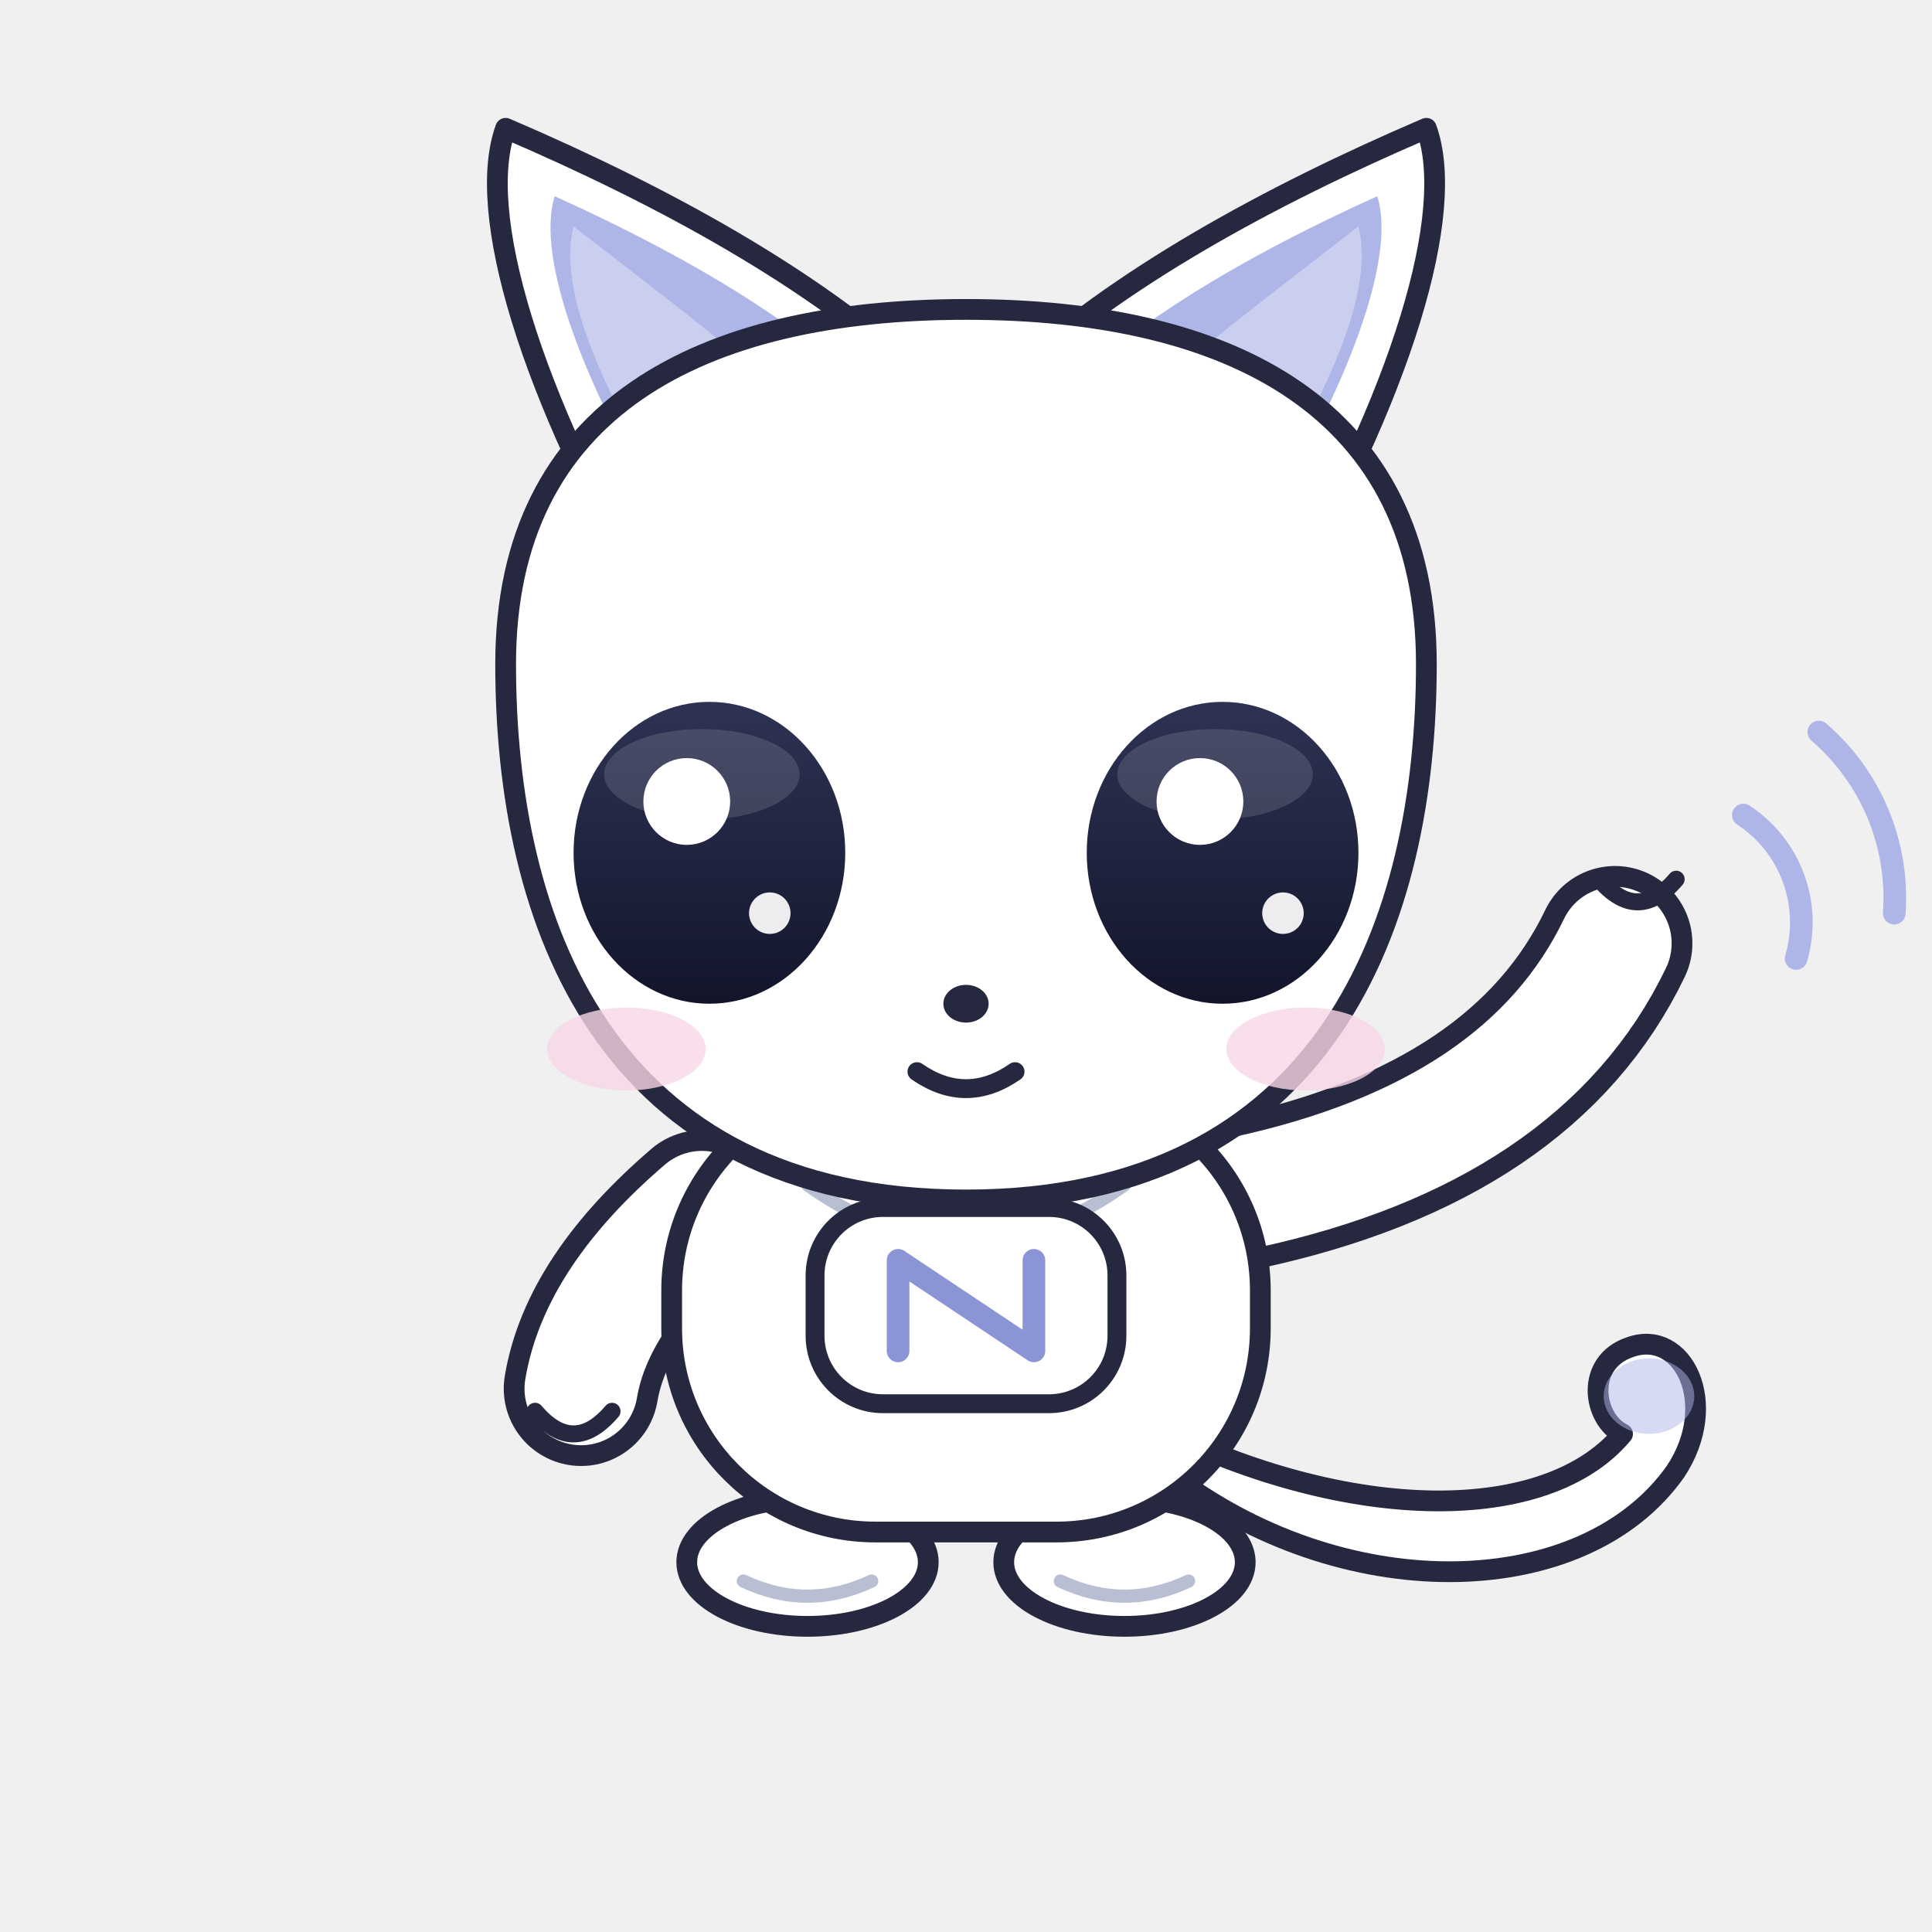
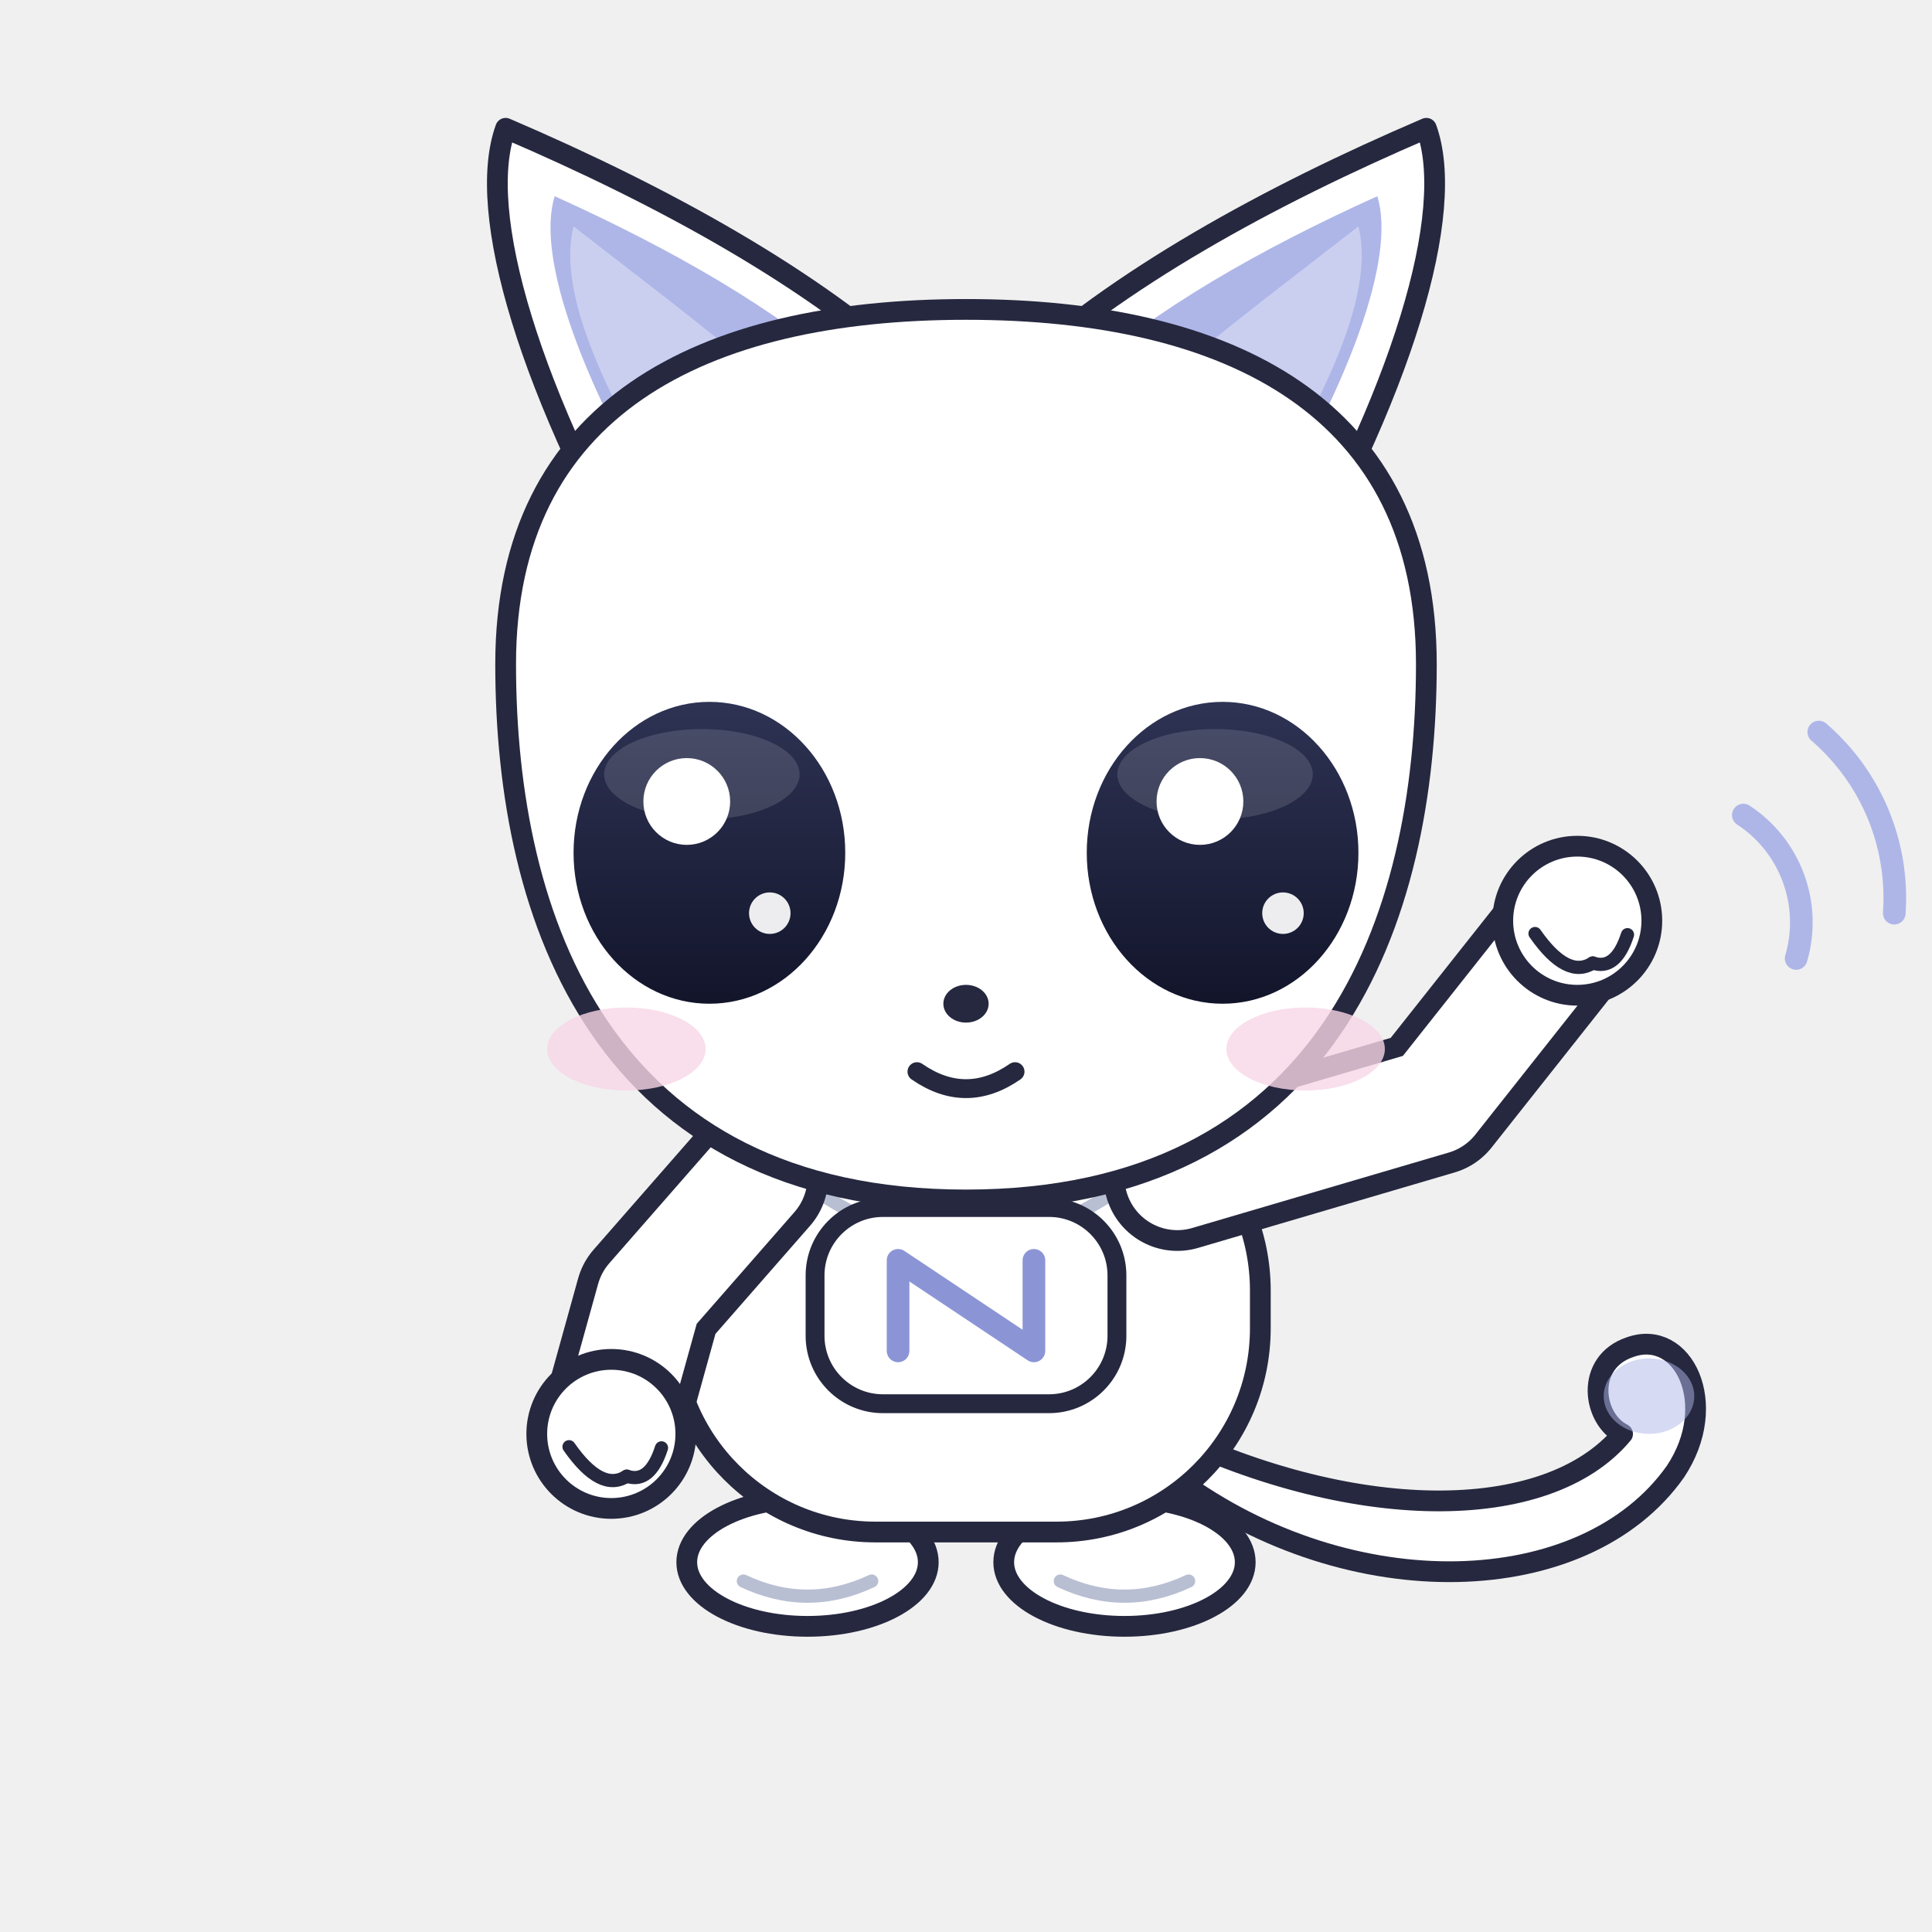
<svg xmlns="http://www.w3.org/2000/svg" viewBox="0 0 512 512" fill="none">
  <defs>
    <linearGradient id="eye" x1="0" y1="0" x2="0" y2="1">
      <stop offset="0" stop-color="#2E3354" />
      <stop offset="1" stop-color="#12152A" />
    </linearGradient>
-     <clipPath id="clipHead">
-       <path d="M134 176 C134 108 186 82 256 82 C326 82 378 108 378 176 C378 244 352 318 256 318 C160 318 134 244 134 176 Z" />
-     </clipPath>
-     <clipPath id="clipBody">
-       <rect x="178" y="288" width="156" height="118" rx="54" />
-     </clipPath>
  </defs>
  <path d="M174 162 C140 104 126 56 134 34 C176 52 216 74 244 100 C218 112 194 132 174 162 Z" fill="#FFFFFF" stroke="#26283F" stroke-width="5.5" stroke-linejoin="round" />
  <path d="M180 144 C154 102 142 68 147 52 C178 66 206 82 226 100 C206 110 192 124 180 144 Z" fill="#AEB6E8" />
  <path d="M176 130 C158 100 148 76 152 60 C170 74 186 86 200 98 Z" fill="#FFFFFF" opacity=".35" />
  <path d="M338 162 C372 104 386 56 378 34 C336 52 296 74 268 100 C294 112 318 132 338 162 Z" fill="#FFFFFF" stroke="#26283F" stroke-width="5.5" stroke-linejoin="round" />
  <path d="M332 144 C358 102 370 68 365 52 C334 66 306 82 286 100 C306 110 320 124 332 144 Z" fill="#AEB6E8" />
  <path d="M336 130 C354 100 364 76 360 60 C342 74 326 86 312 98 Z" fill="#FFFFFF" opacity=".35" />
  <path d="M312 392 C358 426 420 424 444 390 C456 372 446 352 432 357 C420 361 422 376 430 380 C410 404 358 404 306 378 Z" fill="#FFFFFF" stroke="#26283F" stroke-width="5.5" stroke-linejoin="round" />
  <ellipse cx="437" cy="370" rx="12" ry="10" fill="#AEB6E8" opacity=".5" />
  <ellipse cx="214" cy="414" rx="32" ry="17" fill="#FFFFFF" stroke="#26283F" stroke-width="5.5" />
  <path d="M197 419 Q214 427 231 419" stroke="#B9BFD2" stroke-width="3.5" stroke-linecap="round" fill="none" />
  <ellipse cx="298" cy="414" rx="32" ry="17" fill="#FFFFFF" stroke="#26283F" stroke-width="5.5" />
  <path d="M281 419 Q298 427 315 419" stroke="#B9BFD2" stroke-width="3.5" stroke-linecap="round" fill="none" />
-   <path d="M186 320 Q158 344 154 368" stroke="#26283F" stroke-width="41" stroke-linecap="round" fill="none" />
-   <path d="M186 320 Q158 344 154 368" stroke="#FFFFFF" stroke-width="30" stroke-linecap="round" fill="none" />
-   <path d="M141.8 374.0 Q152 386.0 162.2 374.0" stroke="#26283F" stroke-width="4.5" stroke-linecap="round" fill="none" />
-   <path d="M330 316 Q404 300 428 250" stroke="#26283F" stroke-width="41" stroke-linecap="round" fill="none" />
-   <path d="M330 316 Q404 300 428 250" stroke="#FFFFFF" stroke-width="30" stroke-linecap="round" fill="none" />
-   <path d="M423.8 233.0 Q434 245.0 444.2 233.0" stroke="#26283F" stroke-width="4.5" stroke-linecap="round" fill="none" />
-   <rect id="clipBody-anchor" x="178" y="288" width="156" height="118" rx="54" fill="#FFFFFF" stroke="#26283F" stroke-width="5.5" />
+   <rect x="178" y="288" width="156" height="118" rx="54" fill="#FFFFFF" stroke="#26283F" stroke-width="5.5" />
  <path d="M214 314 Q256 344 298 314" stroke="#B9BFD2" stroke-width="3.5" stroke-linecap="round" fill="none" />
  <rect x="216" y="320" width="80" height="52" rx="18" fill="#FFFFFF" stroke="#26283F" stroke-width="5" />
  <path d="M238 358 V334 L274 358 V334" stroke="#8B95D6" stroke-width="6" stroke-linecap="round" stroke-linejoin="round" fill="none" />
-   <path d="M134 176 C134 108 186 82 256 82 C326 82 378 108 378 176 C378 244 352 318 256 318 C160 318 134 244 134 176 Z" fill="#FFFFFF" stroke="#26283F" stroke-width="5.5" stroke-linejoin="round" />
+   <path d="M200 312 L172 344 L162 380" fill="none" stroke="#26283F" stroke-width="39" stroke-linecap="round" stroke-linejoin="round" />
+   <path d="M200 312 L172 344 L162 380" fill="none" stroke="#FFFFFF" stroke-width="28" stroke-linecap="round" stroke-linejoin="round" />
+   <circle cx="162" cy="380" r="22.5" fill="#26283F" />
+   <circle cx="162" cy="380" r="17.0" fill="#FFFFFF" />
+   <path d="M150.8 383.4 Q159.3 395.6 166.1 391.2" fill="none" stroke="#26283F" stroke-width="3.5" stroke-linecap="round" />
+   <path d="M166.1 391.2 Q172.2 393.3 175.3 383.7" fill="none" stroke="#26283F" stroke-width="3.5" stroke-linecap="round" />
+   <path d="M312 312 L380 292 L418 244" fill="none" stroke="#26283F" stroke-width="39" stroke-linecap="round" stroke-linejoin="round" />
+   <path d="M312 312 L380 292 L418 244" fill="none" stroke="#FFFFFF" stroke-width="28" stroke-linecap="round" stroke-linejoin="round" />
+   <circle cx="418" cy="244" r="22.5" fill="#26283F" />
+   <circle cx="418" cy="244" r="17.0" fill="#FFFFFF" />
+   <path d="M406.8 247.4 Q415.3 259.6 422.1 255.2" fill="none" stroke="#26283F" stroke-width="3.5" stroke-linecap="round" />
+   <path d="M422.1 255.2 Q428.2 257.3 431.3 247.7" fill="none" stroke="#26283F" stroke-width="3.5" stroke-linecap="round" />
+   <path id="head-anchor" d="M134 176 C134 108 186 82 256 82 C326 82 378 108 378 176 C378 244 352 318 256 318 C160 318 134 244 134 176 Z" fill="#FFFFFF" stroke="#26283F" stroke-width="5.5" stroke-linejoin="round" />
  <ellipse cx="188" cy="226" rx="36" ry="40" fill="url(#eye)" />
  <ellipse cx="186" cy="205.2" rx="25.9" ry="12.0" fill="#FFFFFF" opacity=".13" />
  <circle cx="182" cy="212.4" r="11.5" fill="#FFFFFF" />
  <circle cx="204" cy="242.0" r="5.5" fill="#FFFFFF" opacity=".92" />
  <ellipse cx="324" cy="226" rx="36" ry="40" fill="url(#eye)" />
  <ellipse cx="322" cy="205.2" rx="25.9" ry="12.0" fill="#FFFFFF" opacity=".13" />
  <circle cx="318" cy="212.4" r="11.5" fill="#FFFFFF" />
  <circle cx="340" cy="242.0" r="5.5" fill="#FFFFFF" opacity=".92" />
  <ellipse cx="166" cy="278" rx="21" ry="11" fill="#F7D6E6" opacity=".8" />
  <ellipse cx="346" cy="278" rx="21" ry="11" fill="#F7D6E6" opacity=".8" />
  <ellipse cx="256" cy="266" rx="6" ry="5" fill="#26283F" />
  <path d="M243 284 Q256 293 269 284" stroke="#26283F" stroke-width="5" stroke-linecap="round" fill="none" />
  <path d="M462 216 A34 34 0 0 1 476 254" stroke="#AEB6E8" stroke-width="6" stroke-linecap="round" fill="none" />
  <path d="M482 194 A58 58 0 0 1 502 242" stroke="#AEB6E8" stroke-width="6" stroke-linecap="round" fill="none" />
</svg>
